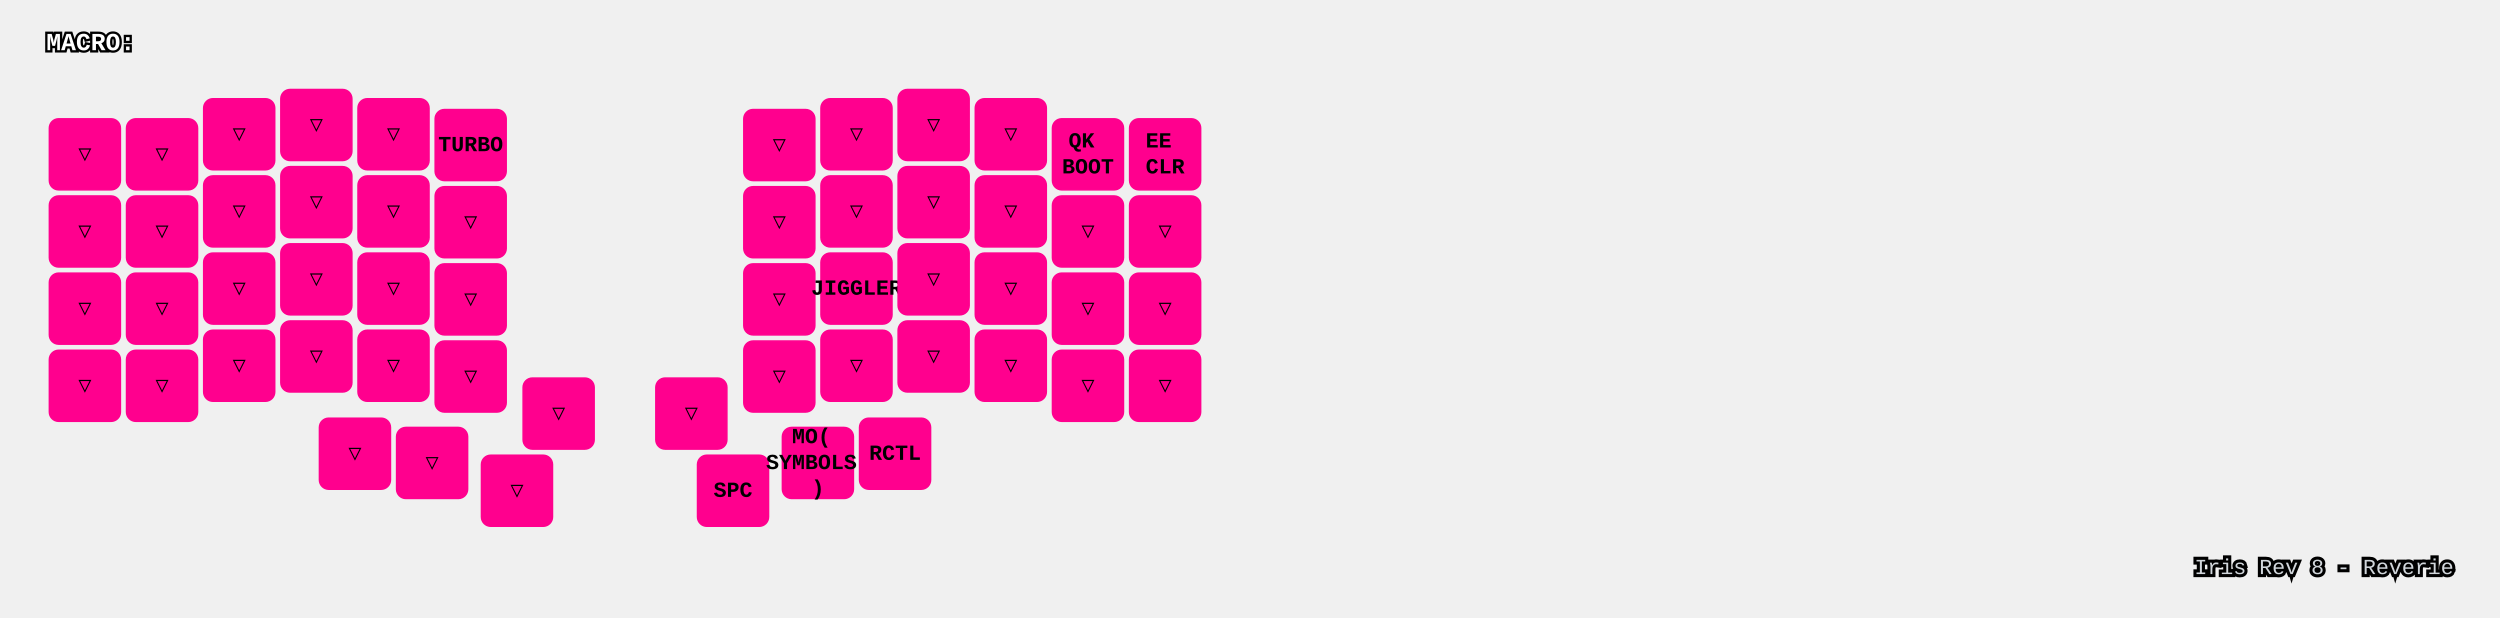
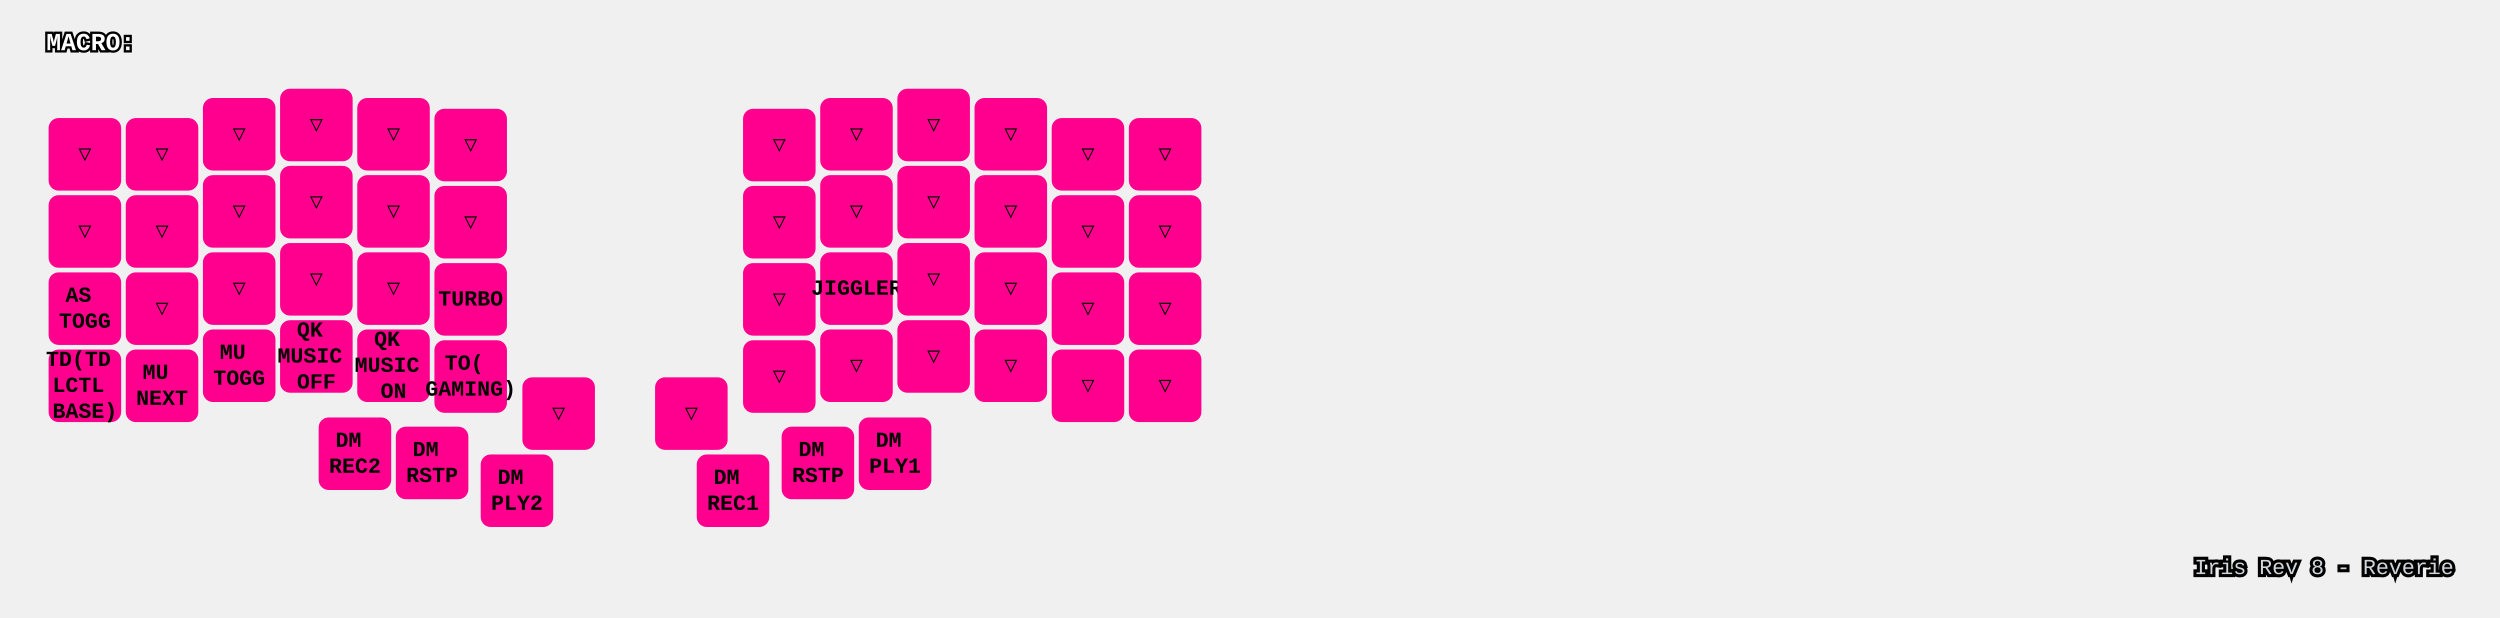
<svg xmlns="http://www.w3.org/2000/svg" width="1620" height="400" viewBox="0 0 1620 400" class="keymap">
  <style>/* inherit to force styles through use tags */
svg path {
    fill: inherit;
}

/* font and background color specifications */
svg.keymap {
    font-family: SFMono-Regular,Consolas,Liberation Mono,Menlo,monospace;
    font-size: 14px;
    font-kerning: normal;
    text-rendering: optimizeLegibility;
    fill: #24292e;
}

/* default key styling */
rect.key {
    fill: #f6f8fa;
}

rect.key, rect.combo {
    stroke: #c9cccf;
    stroke-width: 1;
}

/* default key side styling, only used is draw_key_sides is set */
rect.side {
    filter: brightness(90%);
}

/* color accent for combo boxes */
rect.combo, rect.combo-separate {
    fill: #cdf;
}

/* color accent for held keys */
rect.held, rect.combo.held {
    fill: #fdd;
}

/* color accent for ghost (optional) keys */
rect.ghost, rect.combo.ghost {
    stroke-dasharray: 4, 4;
    stroke-width: 2;
}

text {
    text-anchor: middle;
    dominant-baseline: middle;
}

/* styling for layer labels */
text.label {
    font-weight: bold;
    text-anchor: start;
    stroke: white;
    stroke-width: 4;
    paint-order: stroke;
}

/* styling for optional footer */
text.footer {
    text-anchor: end;
    dominant-baseline: auto;
    stroke: white;
    stroke-width: 4;
    paint-order: stroke;
}

/* styling for combo tap, and key non-tap label text */
text.combo, text.hold, text.shifted, text.left, text.right {
    font-size: 11px;
}

text.hold {
    text-anchor: middle;
    dominant-baseline: auto;
}

text.shifted {
    text-anchor: middle;
    dominant-baseline: hanging;
}

text.left {
    text-anchor: start;
}

text.right {
    text-anchor: end;
}

text.layer-activator {
    text-decoration: underline;
}

/* styling for hold/shifted label text in combo box */
text.combo.hold, text.combo.shifted, text.combo.left, text.combo.right {
    font-size: 8px;
}

/* lighter symbol for transparent keys */
text.trans {
    fill: #7b7e81;
}

/* styling for combo dendrons */
path.combo {
    stroke-width: 1;
    stroke: gray;
    fill: none;
}

/* Start Tabler Icons Cleanup */
/* cannot use height/width with glyphs */
.icon-tabler &gt; path {
    fill: inherit;
    stroke: inherit;
    stroke-width: 2;
}
/* hide tabler's default box */
.icon-tabler &gt; path[stroke="none"][fill="none"] {
    visibility: hidden;
}
/* End Tabler Icons Cleanup */

svg.keymap { fill: #d1d6db; }
rect.key { fill: #3f4750; }
rect.key, rect.combo { stroke: #60666c; }
rect.combo, rect.combo-separate { fill: #1f3d7a; }
rect.held, rect.combo.held { fill: #854747; }
text.label, text.footer { stroke: black; }
text.trans { fill: #7e8184; }
path.combo { stroke: #7f7f7f; }

svg.keymap g.layer-BASE rect.key { fill: #9300ff !important; stroke: #9300ff !important; } /* Star Platinum Purple */ 
svg.keymap g.layer-FUNCTION rect.key { fill: #0fee00 !important; stroke: #0fee00 !important; }  /* Squeeze Toy Alien */ 
svg.keymap g.layer-NUMBERS rect.key { fill: #2000ff !important; stroke: #2000ff !important; }  /* Blue Pencil */ 
svg.keymap g.layer-SYMBOLS rect.key { fill: #ff0000 !important; stroke: #ff0000 !important; } /* Red */ 
svg.keymap g.layer-SYSTEM rect.key { fill: #f6ff00 !important; stroke: #f6ff00 !important; } /* Busy Bee */
svg.keymap g.layer-GAMING rect.key { fill: #00fff4 !important; stroke: #00fff4 !important; } /* Turquoise Blue */ 
svg.keymap g.layer-MACRO rect.key { fill: #ff008e !important; stroke: #ff008e !important; } /* Pink Panther */

/* Make transparent keys have reduced opacity */
rect.ghost { 
  fill: #666666 !important; 
  opacity: 0.3 !important; 
}

/* Better contrast for text on colored backgrounds */
/* Add new layers here: svg.keymap g.layer-NEWLAYER text { fill: #000000; } */

/* Layer title styling - GitHub-friendly colors */
text.label {
  fill: #ffffff !important;
  font-weight: bold !important;
  font-size: 16px !important;
  font-family: Arial, sans-serif !important;
  stroke: #000000 !important;
  stroke-width: 3px !important;
  paint-order: stroke !important;
}

/* Key text styling by layer (excluding labels) */
svg.keymap g.layer-BASE text:not(.label),
svg.keymap g.layer-NUMBERS text:not(.label) {
  fill: #ffffff !important;
  font-weight: bold !important;
  font-size: 14px !important;
}
svg.keymap g.layer-FUNCTION text:not(.label),
svg.keymap g.layer-SYMBOLS text:not(.label),
svg.keymap g.layer-SYSTEM text:not(.label),
svg.keymap g.layer-GAMING text:not(.label),
svg.keymap g.layer-MACRO text:not(.label) {
  fill: #000000 !important;
  font-weight: bold !important;
  font-size: 14px !important;
}

/* Held/accent keys */
rect.held { 
  fill: #ff6b6b !important; 
  opacity: 0.8 !important; 
}

/* Combo styling */
rect.combo { 
  fill: #4ecdc4 !important; 
  opacity: 0.7 !important; 
}
</style>
  <g transform="translate(30, 0)" class="layer-MACRO">
    <text x="0" y="28" class="label" id="MACRO">MACRO:</text>
    <g transform="translate(0, 56)">
      <g transform="translate(25, 44)" class="key trans keypos-0">
        <rect rx="6" ry="6" x="-23" y="-23" width="46" height="46" class="key trans" />
        <text x="0" y="0" class="key trans tap">▽</text>
      </g>
      <g transform="translate(75, 44)" class="key trans keypos-1">
        <rect rx="6" ry="6" x="-23" y="-23" width="46" height="46" class="key trans" />
        <text x="0" y="0" class="key trans tap">▽</text>
      </g>
      <g transform="translate(125, 31)" class="key trans keypos-2">
        <rect rx="6" ry="6" x="-23" y="-23" width="46" height="46" class="key trans" />
        <text x="0" y="0" class="key trans tap">▽</text>
      </g>
      <g transform="translate(175, 25)" class="key trans keypos-3">
        <rect rx="6" ry="6" x="-23" y="-23" width="46" height="46" class="key trans" />
        <text x="0" y="0" class="key trans tap">▽</text>
      </g>
      <g transform="translate(225, 31)" class="key trans keypos-4">
        <rect rx="6" ry="6" x="-23" y="-23" width="46" height="46" class="key trans" />
        <text x="0" y="0" class="key trans tap">▽</text>
      </g>
-       <g transform="translate(275, 38)" class="key keypos-5">
+       <g transform="translate(275, 38)" class="key trans keypos-5">
+         <rect rx="6" ry="6" x="-23" y="-23" width="46" height="46" class="key trans" />
+         <text x="0" y="0" class="key trans tap">▽</text>
+       </g>
+       <g transform="translate(475, 38)" class="key trans keypos-6">
+         <rect rx="6" ry="6" x="-23" y="-23" width="46" height="46" class="key trans" />
+         <text x="0" y="0" class="key trans tap">▽</text>
+       </g>
+       <g transform="translate(525, 31)" class="key trans keypos-7">
+         <rect rx="6" ry="6" x="-23" y="-23" width="46" height="46" class="key trans" />
+         <text x="0" y="0" class="key trans tap">▽</text>
+       </g>
+       <g transform="translate(575, 25)" class="key trans keypos-8">
+         <rect rx="6" ry="6" x="-23" y="-23" width="46" height="46" class="key trans" />
+         <text x="0" y="0" class="key trans tap">▽</text>
+       </g>
+       <g transform="translate(625, 31)" class="key trans keypos-9">
+         <rect rx="6" ry="6" x="-23" y="-23" width="46" height="46" class="key trans" />
+         <text x="0" y="0" class="key trans tap">▽</text>
+       </g>
+       <g transform="translate(675, 44)" class="key trans keypos-10">
+         <rect rx="6" ry="6" x="-23" y="-23" width="46" height="46" class="key trans" />
+         <text x="0" y="0" class="key trans tap">▽</text>
+       </g>
+       <g transform="translate(725, 44)" class="key trans keypos-11">
+         <rect rx="6" ry="6" x="-23" y="-23" width="46" height="46" class="key trans" />
+         <text x="0" y="0" class="key trans tap">▽</text>
+       </g>
+       <g transform="translate(25, 94)" class="key trans keypos-12">
+         <rect rx="6" ry="6" x="-23" y="-23" width="46" height="46" class="key trans" />
+         <text x="0" y="0" class="key trans tap">▽</text>
+       </g>
+       <g transform="translate(75, 94)" class="key trans keypos-13">
+         <rect rx="6" ry="6" x="-23" y="-23" width="46" height="46" class="key trans" />
+         <text x="0" y="0" class="key trans tap">▽</text>
+       </g>
+       <g transform="translate(125, 81)" class="key trans keypos-14">
+         <rect rx="6" ry="6" x="-23" y="-23" width="46" height="46" class="key trans" />
+         <text x="0" y="0" class="key trans tap">▽</text>
+       </g>
+       <g transform="translate(175, 75)" class="key trans keypos-15">
+         <rect rx="6" ry="6" x="-23" y="-23" width="46" height="46" class="key trans" />
+         <text x="0" y="0" class="key trans tap">▽</text>
+       </g>
+       <g transform="translate(225, 81)" class="key trans keypos-16">
+         <rect rx="6" ry="6" x="-23" y="-23" width="46" height="46" class="key trans" />
+         <text x="0" y="0" class="key trans tap">▽</text>
+       </g>
+       <g transform="translate(275, 88)" class="key trans keypos-17">
+         <rect rx="6" ry="6" x="-23" y="-23" width="46" height="46" class="key trans" />
+         <text x="0" y="0" class="key trans tap">▽</text>
+       </g>
+       <g transform="translate(475, 88)" class="key trans keypos-18">
+         <rect rx="6" ry="6" x="-23" y="-23" width="46" height="46" class="key trans" />
+         <text x="0" y="0" class="key trans tap">▽</text>
+       </g>
+       <g transform="translate(525, 81)" class="key trans keypos-19">
+         <rect rx="6" ry="6" x="-23" y="-23" width="46" height="46" class="key trans" />
+         <text x="0" y="0" class="key trans tap">▽</text>
+       </g>
+       <g transform="translate(575, 75)" class="key trans keypos-20">
+         <rect rx="6" ry="6" x="-23" y="-23" width="46" height="46" class="key trans" />
+         <text x="0" y="0" class="key trans tap">▽</text>
+       </g>
+       <g transform="translate(625, 81)" class="key trans keypos-21">
+         <rect rx="6" ry="6" x="-23" y="-23" width="46" height="46" class="key trans" />
+         <text x="0" y="0" class="key trans tap">▽</text>
+       </g>
+       <g transform="translate(675, 94)" class="key trans keypos-22">
+         <rect rx="6" ry="6" x="-23" y="-23" width="46" height="46" class="key trans" />
+         <text x="0" y="0" class="key trans tap">▽</text>
+       </g>
+       <g transform="translate(725, 94)" class="key trans keypos-23">
+         <rect rx="6" ry="6" x="-23" y="-23" width="46" height="46" class="key trans" />
+         <text x="0" y="0" class="key trans tap">▽</text>
+       </g>
+       <g transform="translate(25, 144)" class="key keypos-24">
+         <rect rx="6" ry="6" x="-23" y="-23" width="46" height="46" class="key" />
+         <text x="0" y="0" class="key tap">
+           <tspan x="0" dy="-0.6em">AS</tspan>
+           <tspan x="0" dy="1.2em">TOGG</tspan>
+         </text>
+       </g>
+       <g transform="translate(75, 144)" class="key trans keypos-25">
+         <rect rx="6" ry="6" x="-23" y="-23" width="46" height="46" class="key trans" />
+         <text x="0" y="0" class="key trans tap">▽</text>
+       </g>
+       <g transform="translate(125, 131)" class="key trans keypos-26">
+         <rect rx="6" ry="6" x="-23" y="-23" width="46" height="46" class="key trans" />
+         <text x="0" y="0" class="key trans tap">▽</text>
+       </g>
+       <g transform="translate(175, 125)" class="key trans keypos-27">
+         <rect rx="6" ry="6" x="-23" y="-23" width="46" height="46" class="key trans" />
+         <text x="0" y="0" class="key trans tap">▽</text>
+       </g>
+       <g transform="translate(225, 131)" class="key trans keypos-28">
+         <rect rx="6" ry="6" x="-23" y="-23" width="46" height="46" class="key trans" />
+         <text x="0" y="0" class="key trans tap">▽</text>
+       </g>
+       <g transform="translate(275, 138)" class="key keypos-29">
        <rect rx="6" ry="6" x="-23" y="-23" width="46" height="46" class="key" />
        <text x="0" y="0" class="key tap">TURBO</text>
      </g>
-       <g transform="translate(475, 38)" class="key trans keypos-6">
-         <rect rx="6" ry="6" x="-23" y="-23" width="46" height="46" class="key trans" />
-         <text x="0" y="0" class="key trans tap">▽</text>
-       </g>
-       <g transform="translate(525, 31)" class="key trans keypos-7">
-         <rect rx="6" ry="6" x="-23" y="-23" width="46" height="46" class="key trans" />
-         <text x="0" y="0" class="key trans tap">▽</text>
-       </g>
-       <g transform="translate(575, 25)" class="key trans keypos-8">
-         <rect rx="6" ry="6" x="-23" y="-23" width="46" height="46" class="key trans" />
-         <text x="0" y="0" class="key trans tap">▽</text>
-       </g>
-       <g transform="translate(625, 31)" class="key trans keypos-9">
-         <rect rx="6" ry="6" x="-23" y="-23" width="46" height="46" class="key trans" />
-         <text x="0" y="0" class="key trans tap">▽</text>
-       </g>
-       <g transform="translate(675, 44)" class="key keypos-10">
-         <rect rx="6" ry="6" x="-23" y="-23" width="46" height="46" class="key" />
-         <text x="0" y="0" class="key tap">
-           <tspan x="0" dy="-0.6em">QK</tspan>
-           <tspan x="0" dy="1.2em">BOOT</tspan>
-         </text>
-       </g>
-       <g transform="translate(725, 44)" class="key keypos-11">
-         <rect rx="6" ry="6" x="-23" y="-23" width="46" height="46" class="key" />
-         <text x="0" y="0" class="key tap">
-           <tspan x="0" dy="-0.6em">EE</tspan>
-           <tspan x="0" dy="1.2em">CLR</tspan>
-         </text>
-       </g>
-       <g transform="translate(25, 94)" class="key trans keypos-12">
-         <rect rx="6" ry="6" x="-23" y="-23" width="46" height="46" class="key trans" />
-         <text x="0" y="0" class="key trans tap">▽</text>
-       </g>
-       <g transform="translate(75, 94)" class="key trans keypos-13">
-         <rect rx="6" ry="6" x="-23" y="-23" width="46" height="46" class="key trans" />
-         <text x="0" y="0" class="key trans tap">▽</text>
-       </g>
-       <g transform="translate(125, 81)" class="key trans keypos-14">
-         <rect rx="6" ry="6" x="-23" y="-23" width="46" height="46" class="key trans" />
-         <text x="0" y="0" class="key trans tap">▽</text>
-       </g>
-       <g transform="translate(175, 75)" class="key trans keypos-15">
-         <rect rx="6" ry="6" x="-23" y="-23" width="46" height="46" class="key trans" />
-         <text x="0" y="0" class="key trans tap">▽</text>
-       </g>
-       <g transform="translate(225, 81)" class="key trans keypos-16">
-         <rect rx="6" ry="6" x="-23" y="-23" width="46" height="46" class="key trans" />
-         <text x="0" y="0" class="key trans tap">▽</text>
-       </g>
-       <g transform="translate(275, 88)" class="key trans keypos-17">
-         <rect rx="6" ry="6" x="-23" y="-23" width="46" height="46" class="key trans" />
-         <text x="0" y="0" class="key trans tap">▽</text>
-       </g>
-       <g transform="translate(475, 88)" class="key trans keypos-18">
-         <rect rx="6" ry="6" x="-23" y="-23" width="46" height="46" class="key trans" />
-         <text x="0" y="0" class="key trans tap">▽</text>
-       </g>
-       <g transform="translate(525, 81)" class="key trans keypos-19">
-         <rect rx="6" ry="6" x="-23" y="-23" width="46" height="46" class="key trans" />
-         <text x="0" y="0" class="key trans tap">▽</text>
-       </g>
-       <g transform="translate(575, 75)" class="key trans keypos-20">
-         <rect rx="6" ry="6" x="-23" y="-23" width="46" height="46" class="key trans" />
-         <text x="0" y="0" class="key trans tap">▽</text>
-       </g>
-       <g transform="translate(625, 81)" class="key trans keypos-21">
-         <rect rx="6" ry="6" x="-23" y="-23" width="46" height="46" class="key trans" />
-         <text x="0" y="0" class="key trans tap">▽</text>
-       </g>
-       <g transform="translate(675, 94)" class="key trans keypos-22">
-         <rect rx="6" ry="6" x="-23" y="-23" width="46" height="46" class="key trans" />
-         <text x="0" y="0" class="key trans tap">▽</text>
-       </g>
-       <g transform="translate(725, 94)" class="key trans keypos-23">
-         <rect rx="6" ry="6" x="-23" y="-23" width="46" height="46" class="key trans" />
-         <text x="0" y="0" class="key trans tap">▽</text>
-       </g>
-       <g transform="translate(25, 144)" class="key trans keypos-24">
-         <rect rx="6" ry="6" x="-23" y="-23" width="46" height="46" class="key trans" />
-         <text x="0" y="0" class="key trans tap">▽</text>
-       </g>
-       <g transform="translate(75, 144)" class="key trans keypos-25">
-         <rect rx="6" ry="6" x="-23" y="-23" width="46" height="46" class="key trans" />
-         <text x="0" y="0" class="key trans tap">▽</text>
-       </g>
-       <g transform="translate(125, 131)" class="key trans keypos-26">
-         <rect rx="6" ry="6" x="-23" y="-23" width="46" height="46" class="key trans" />
-         <text x="0" y="0" class="key trans tap">▽</text>
-       </g>
-       <g transform="translate(175, 125)" class="key trans keypos-27">
-         <rect rx="6" ry="6" x="-23" y="-23" width="46" height="46" class="key trans" />
-         <text x="0" y="0" class="key trans tap">▽</text>
-       </g>
-       <g transform="translate(225, 131)" class="key trans keypos-28">
-         <rect rx="6" ry="6" x="-23" y="-23" width="46" height="46" class="key trans" />
-         <text x="0" y="0" class="key trans tap">▽</text>
-       </g>
-       <g transform="translate(275, 138)" class="key trans keypos-29">
-         <rect rx="6" ry="6" x="-23" y="-23" width="46" height="46" class="key trans" />
-         <text x="0" y="0" class="key trans tap">▽</text>
-       </g>
      <g transform="translate(475, 138)" class="key trans keypos-30">
        <rect rx="6" ry="6" x="-23" y="-23" width="46" height="46" class="key trans" />
        <text x="0" y="0" class="key trans tap">▽</text>
      </g>
      <g transform="translate(525, 131)" class="key keypos-31">
        <rect rx="6" ry="6" x="-23" y="-23" width="46" height="46" class="key" />
        <text x="0" y="0" class="key tap">JIGGLER</text>
      </g>
      <g transform="translate(575, 125)" class="key trans keypos-32">
        <rect rx="6" ry="6" x="-23" y="-23" width="46" height="46" class="key trans" />
        <text x="0" y="0" class="key trans tap">▽</text>
      </g>
      <g transform="translate(625, 131)" class="key trans keypos-33">
        <rect rx="6" ry="6" x="-23" y="-23" width="46" height="46" class="key trans" />
        <text x="0" y="0" class="key trans tap">▽</text>
      </g>
      <g transform="translate(675, 144)" class="key trans keypos-34">
        <rect rx="6" ry="6" x="-23" y="-23" width="46" height="46" class="key trans" />
        <text x="0" y="0" class="key trans tap">▽</text>
      </g>
      <g transform="translate(725, 144)" class="key trans keypos-35">
        <rect rx="6" ry="6" x="-23" y="-23" width="46" height="46" class="key trans" />
        <text x="0" y="0" class="key trans tap">▽</text>
      </g>
-       <g transform="translate(25, 194)" class="key trans keypos-36">
-         <rect rx="6" ry="6" x="-23" y="-23" width="46" height="46" class="key trans" />
-         <text x="0" y="0" class="key trans tap">▽</text>
-       </g>
-       <g transform="translate(75, 194)" class="key trans keypos-37">
-         <rect rx="6" ry="6" x="-23" y="-23" width="46" height="46" class="key trans" />
-         <text x="0" y="0" class="key trans tap">▽</text>
-       </g>
-       <g transform="translate(125, 181)" class="key trans keypos-38">
-         <rect rx="6" ry="6" x="-23" y="-23" width="46" height="46" class="key trans" />
-         <text x="0" y="0" class="key trans tap">▽</text>
-       </g>
-       <g transform="translate(175, 175)" class="key trans keypos-39">
-         <rect rx="6" ry="6" x="-23" y="-23" width="46" height="46" class="key trans" />
-         <text x="0" y="0" class="key trans tap">▽</text>
-       </g>
-       <g transform="translate(225, 181)" class="key trans keypos-40">
-         <rect rx="6" ry="6" x="-23" y="-23" width="46" height="46" class="key trans" />
-         <text x="0" y="0" class="key trans tap">▽</text>
-       </g>
-       <g transform="translate(275, 188)" class="key trans keypos-41">
-         <rect rx="6" ry="6" x="-23" y="-23" width="46" height="46" class="key trans" />
-         <text x="0" y="0" class="key trans tap">▽</text>
+       <g transform="translate(25, 194)" class="key keypos-36">
+         <rect rx="6" ry="6" x="-23" y="-23" width="46" height="46" class="key" />
+         <text x="0" y="0" class="key tap">
+           <tspan x="0" dy="-1.2em">TD(TD</tspan>
+           <tspan x="0" dy="1.2em">LCTL</tspan>
+           <tspan x="0" dy="1.2em">BASE)</tspan>
+         </text>
+       </g>
+       <g transform="translate(75, 194)" class="key keypos-37">
+         <rect rx="6" ry="6" x="-23" y="-23" width="46" height="46" class="key" />
+         <text x="0" y="0" class="key tap">
+           <tspan x="0" dy="-0.6em">MU</tspan>
+           <tspan x="0" dy="1.2em">NEXT</tspan>
+         </text>
+       </g>
+       <g transform="translate(125, 181)" class="key keypos-38">
+         <rect rx="6" ry="6" x="-23" y="-23" width="46" height="46" class="key" />
+         <text x="0" y="0" class="key tap">
+           <tspan x="0" dy="-0.6em">MU</tspan>
+           <tspan x="0" dy="1.2em">TOGG</tspan>
+         </text>
+       </g>
+       <g transform="translate(175, 175)" class="key keypos-39">
+         <rect rx="6" ry="6" x="-23" y="-23" width="46" height="46" class="key" />
+         <text x="0" y="0" class="key tap">
+           <tspan x="0" dy="-1.2em">QK</tspan>
+           <tspan x="0" dy="1.2em">MUSIC</tspan>
+           <tspan x="0" dy="1.2em">OFF</tspan>
+         </text>
+       </g>
+       <g transform="translate(225, 181)" class="key keypos-40">
+         <rect rx="6" ry="6" x="-23" y="-23" width="46" height="46" class="key" />
+         <text x="0" y="0" class="key tap">
+           <tspan x="0" dy="-1.2em">QK</tspan>
+           <tspan x="0" dy="1.2em">MUSIC</tspan>
+           <tspan x="0" dy="1.2em">ON</tspan>
+         </text>
+       </g>
+       <g transform="translate(275, 188)" class="key keypos-41">
+         <rect rx="6" ry="6" x="-23" y="-23" width="46" height="46" class="key" />
+         <text x="0" y="0" class="key tap">
+           <tspan x="0" dy="-0.6em">TO(</tspan>
+           <tspan x="0" dy="1.2em">GAMING)</tspan>
+         </text>
      </g>
      <g transform="translate(332, 212)" class="key trans keypos-42">
        <rect rx="6" ry="6" x="-23" y="-23" width="46" height="46" class="key trans" />
        <text x="0" y="0" class="key trans tap">▽</text>
      </g>
      <g transform="translate(418, 212)" class="key trans keypos-43">
        <rect rx="6" ry="6" x="-23" y="-23" width="46" height="46" class="key trans" />
        <text x="0" y="0" class="key trans tap">▽</text>
      </g>
      <g transform="translate(475, 188)" class="key trans keypos-44">
        <rect rx="6" ry="6" x="-23" y="-23" width="46" height="46" class="key trans" />
        <text x="0" y="0" class="key trans tap">▽</text>
      </g>
      <g transform="translate(525, 181)" class="key trans keypos-45">
        <rect rx="6" ry="6" x="-23" y="-23" width="46" height="46" class="key trans" />
        <text x="0" y="0" class="key trans tap">▽</text>
      </g>
      <g transform="translate(575, 175)" class="key trans keypos-46">
        <rect rx="6" ry="6" x="-23" y="-23" width="46" height="46" class="key trans" />
        <text x="0" y="0" class="key trans tap">▽</text>
      </g>
      <g transform="translate(625, 181)" class="key trans keypos-47">
        <rect rx="6" ry="6" x="-23" y="-23" width="46" height="46" class="key trans" />
        <text x="0" y="0" class="key trans tap">▽</text>
      </g>
      <g transform="translate(675, 194)" class="key trans keypos-48">
        <rect rx="6" ry="6" x="-23" y="-23" width="46" height="46" class="key trans" />
        <text x="0" y="0" class="key trans tap">▽</text>
      </g>
      <g transform="translate(725, 194)" class="key trans keypos-49">
        <rect rx="6" ry="6" x="-23" y="-23" width="46" height="46" class="key trans" />
        <text x="0" y="0" class="key trans tap">▽</text>
      </g>
-       <g transform="translate(200, 238)" class="key trans keypos-50">
-         <rect rx="6" ry="6" x="-23" y="-23" width="46" height="46" class="key trans" />
-         <text x="0" y="0" class="key trans tap">▽</text>
-       </g>
-       <g transform="translate(250, 244)" class="key trans keypos-51">
-         <rect rx="6" ry="6" x="-23" y="-23" width="46" height="46" class="key trans" />
-         <text x="0" y="0" class="key trans tap">▽</text>
-       </g>
-       <g transform="translate(305, 262)" class="key trans keypos-52">
-         <rect rx="6" ry="6" x="-23" y="-23" width="46" height="46" class="key trans" />
-         <text x="0" y="0" class="key trans tap">▽</text>
+       <g transform="translate(200, 238)" class="key keypos-50">
+         <rect rx="6" ry="6" x="-23" y="-23" width="46" height="46" class="key" />
+         <text x="0" y="0" class="key tap">
+           <tspan x="0" dy="-0.6em">DM</tspan>
+           <tspan x="0" dy="1.2em">REC2</tspan>
+         </text>
+       </g>
+       <g transform="translate(250, 244)" class="key keypos-51">
+         <rect rx="6" ry="6" x="-23" y="-23" width="46" height="46" class="key" />
+         <text x="0" y="0" class="key tap">
+           <tspan x="0" dy="-0.6em">DM</tspan>
+           <tspan x="0" dy="1.2em">RSTP</tspan>
+         </text>
+       </g>
+       <g transform="translate(305, 262)" class="key keypos-52">
+         <rect rx="6" ry="6" x="-23" y="-23" width="46" height="46" class="key" />
+         <text x="0" y="0" class="key tap">
+           <tspan x="0" dy="-0.6em">DM</tspan>
+           <tspan x="0" dy="1.2em">PLY2</tspan>
+         </text>
      </g>
      <g transform="translate(445, 262)" class="key keypos-53">
        <rect rx="6" ry="6" x="-23" y="-23" width="46" height="46" class="key" />
-         <text x="0" y="0" class="key tap">SPC</text>
+         <text x="0" y="0" class="key tap">
+           <tspan x="0" dy="-0.6em">DM</tspan>
+           <tspan x="0" dy="1.2em">REC1</tspan>
+         </text>
      </g>
      <g transform="translate(500, 244)" class="key keypos-54">
        <rect rx="6" ry="6" x="-23" y="-23" width="46" height="46" class="key" />
        <text x="0" y="0" class="key tap">
-           <tspan x="0" dy="-1.2em">MO(</tspan>
-           <tspan x="0" dy="1.2em">SYMBOLS</tspan>
-           <tspan x="0" dy="1.2em">)</tspan>
+           <tspan x="0" dy="-0.6em">DM</tspan>
+           <tspan x="0" dy="1.2em">RSTP</tspan>
        </text>
      </g>
      <g transform="translate(550, 238)" class="key keypos-55">
        <rect rx="6" ry="6" x="-23" y="-23" width="46" height="46" class="key" />
-         <text x="0" y="0" class="key tap">RCTL</text>
+         <text x="0" y="0" class="key tap">
+           <tspan x="0" dy="-0.6em">DM</tspan>
+           <tspan x="0" dy="1.2em">PLY1</tspan>
+         </text>
      </g>
    </g>
  </g>
  <text x="1590.0" y="372.0" class="footer">Iris Rev 8 - Reverie</text>
</svg>
